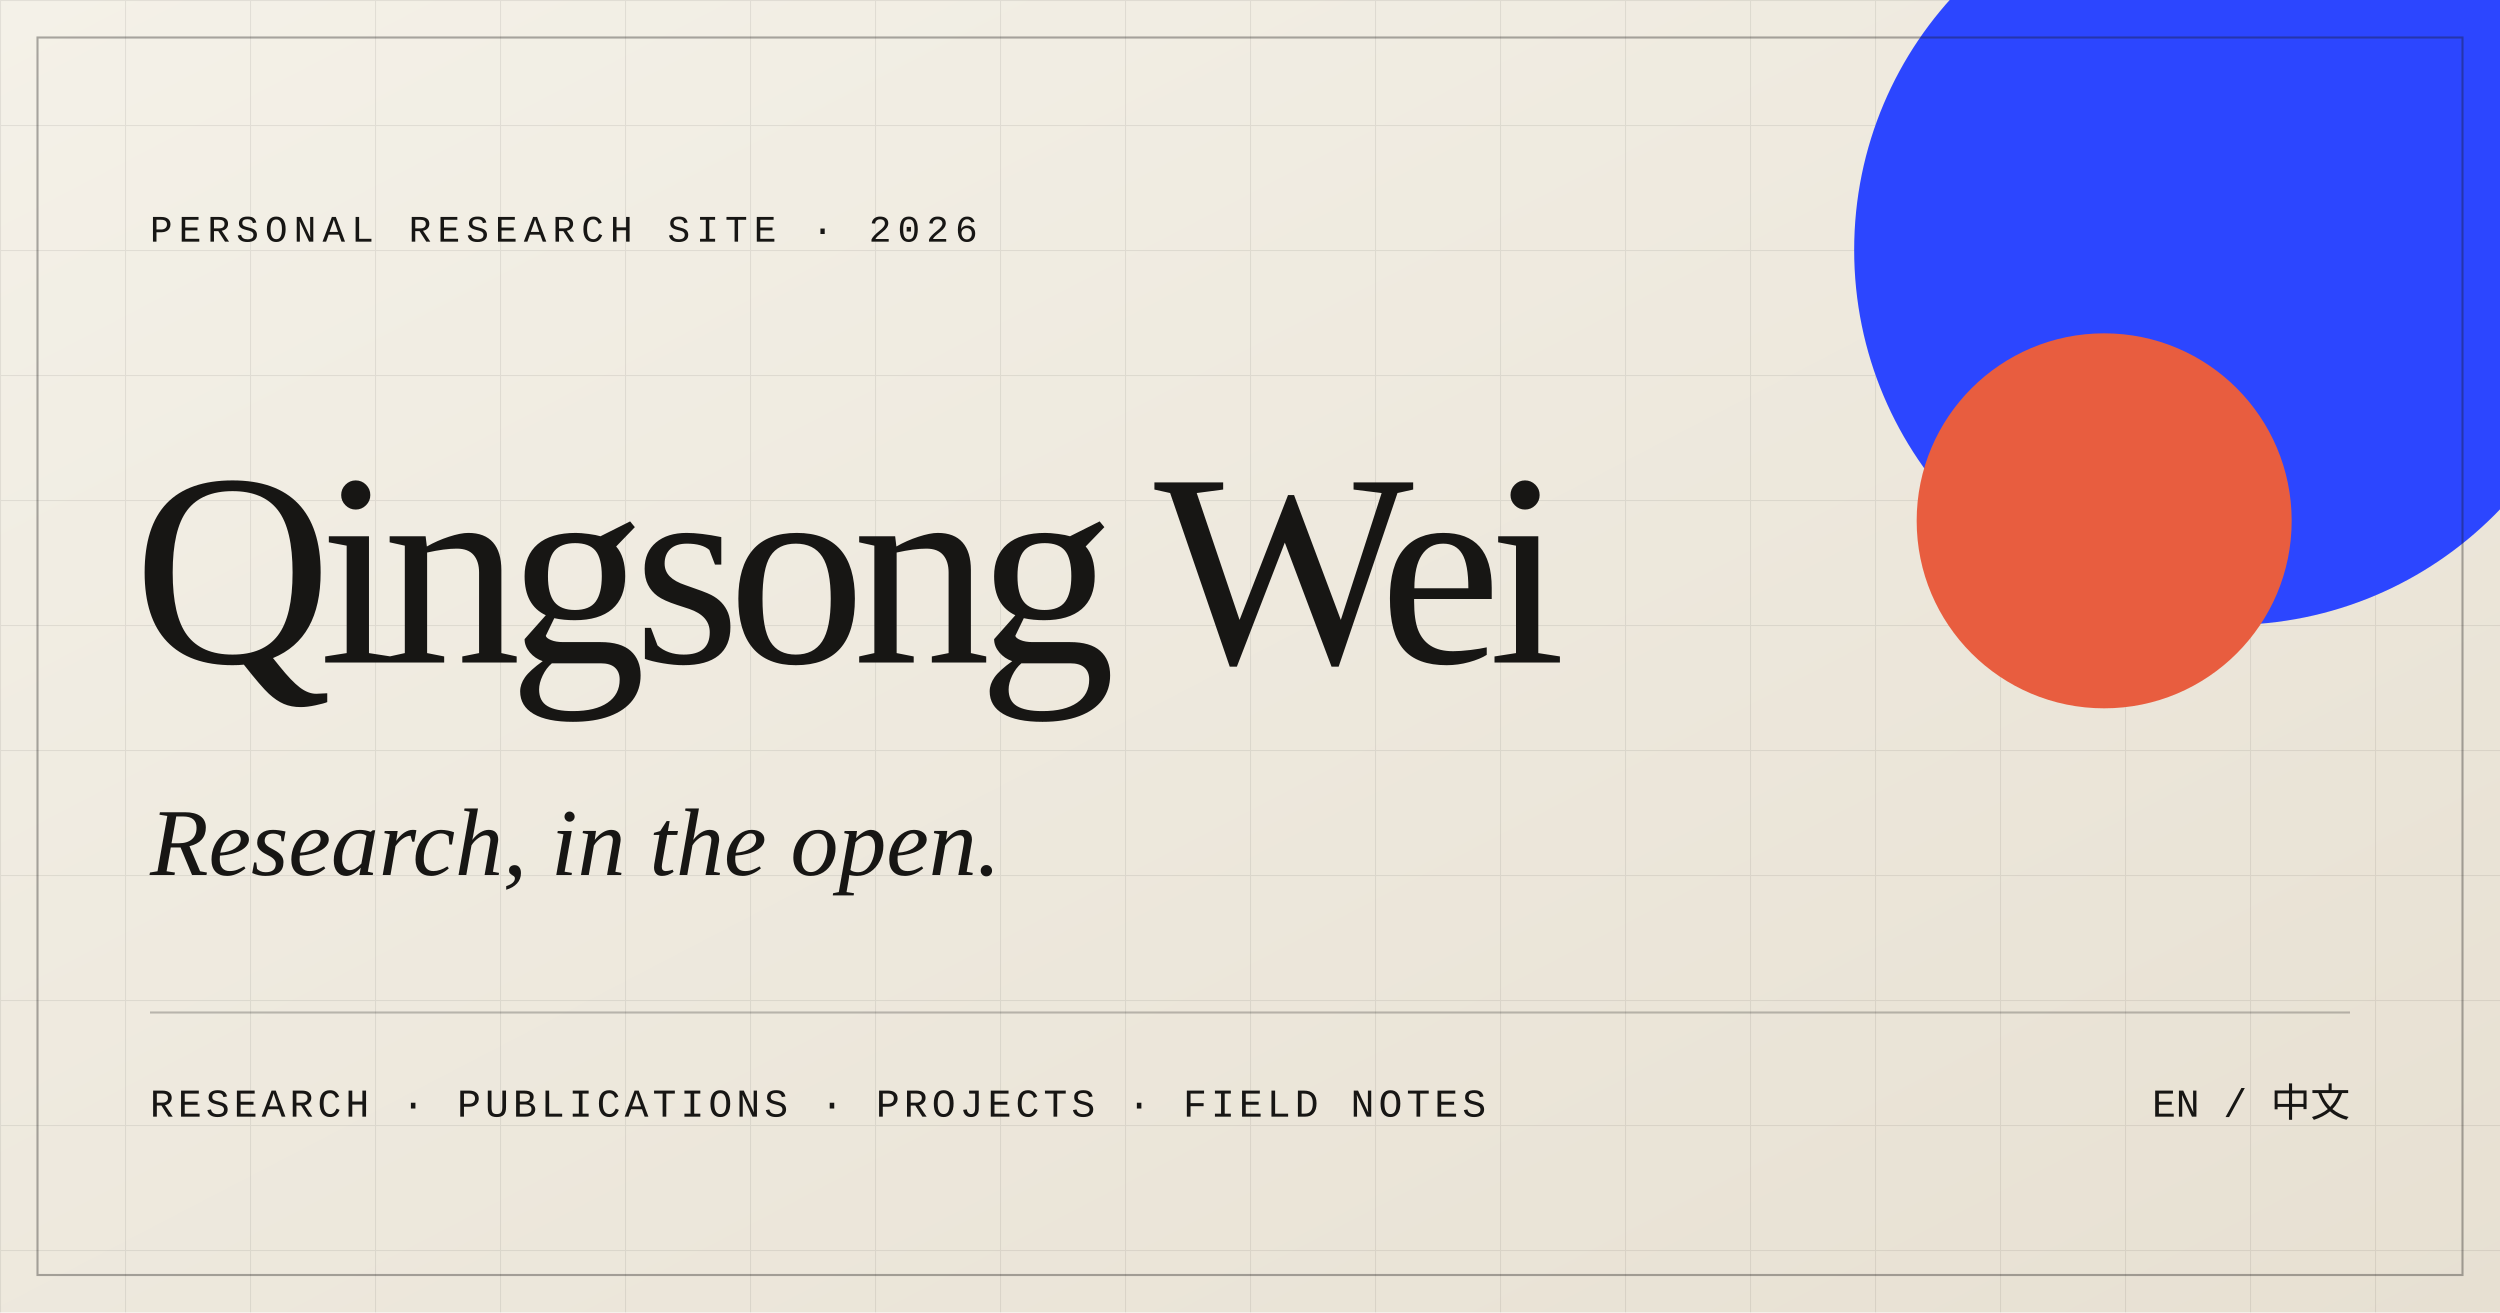
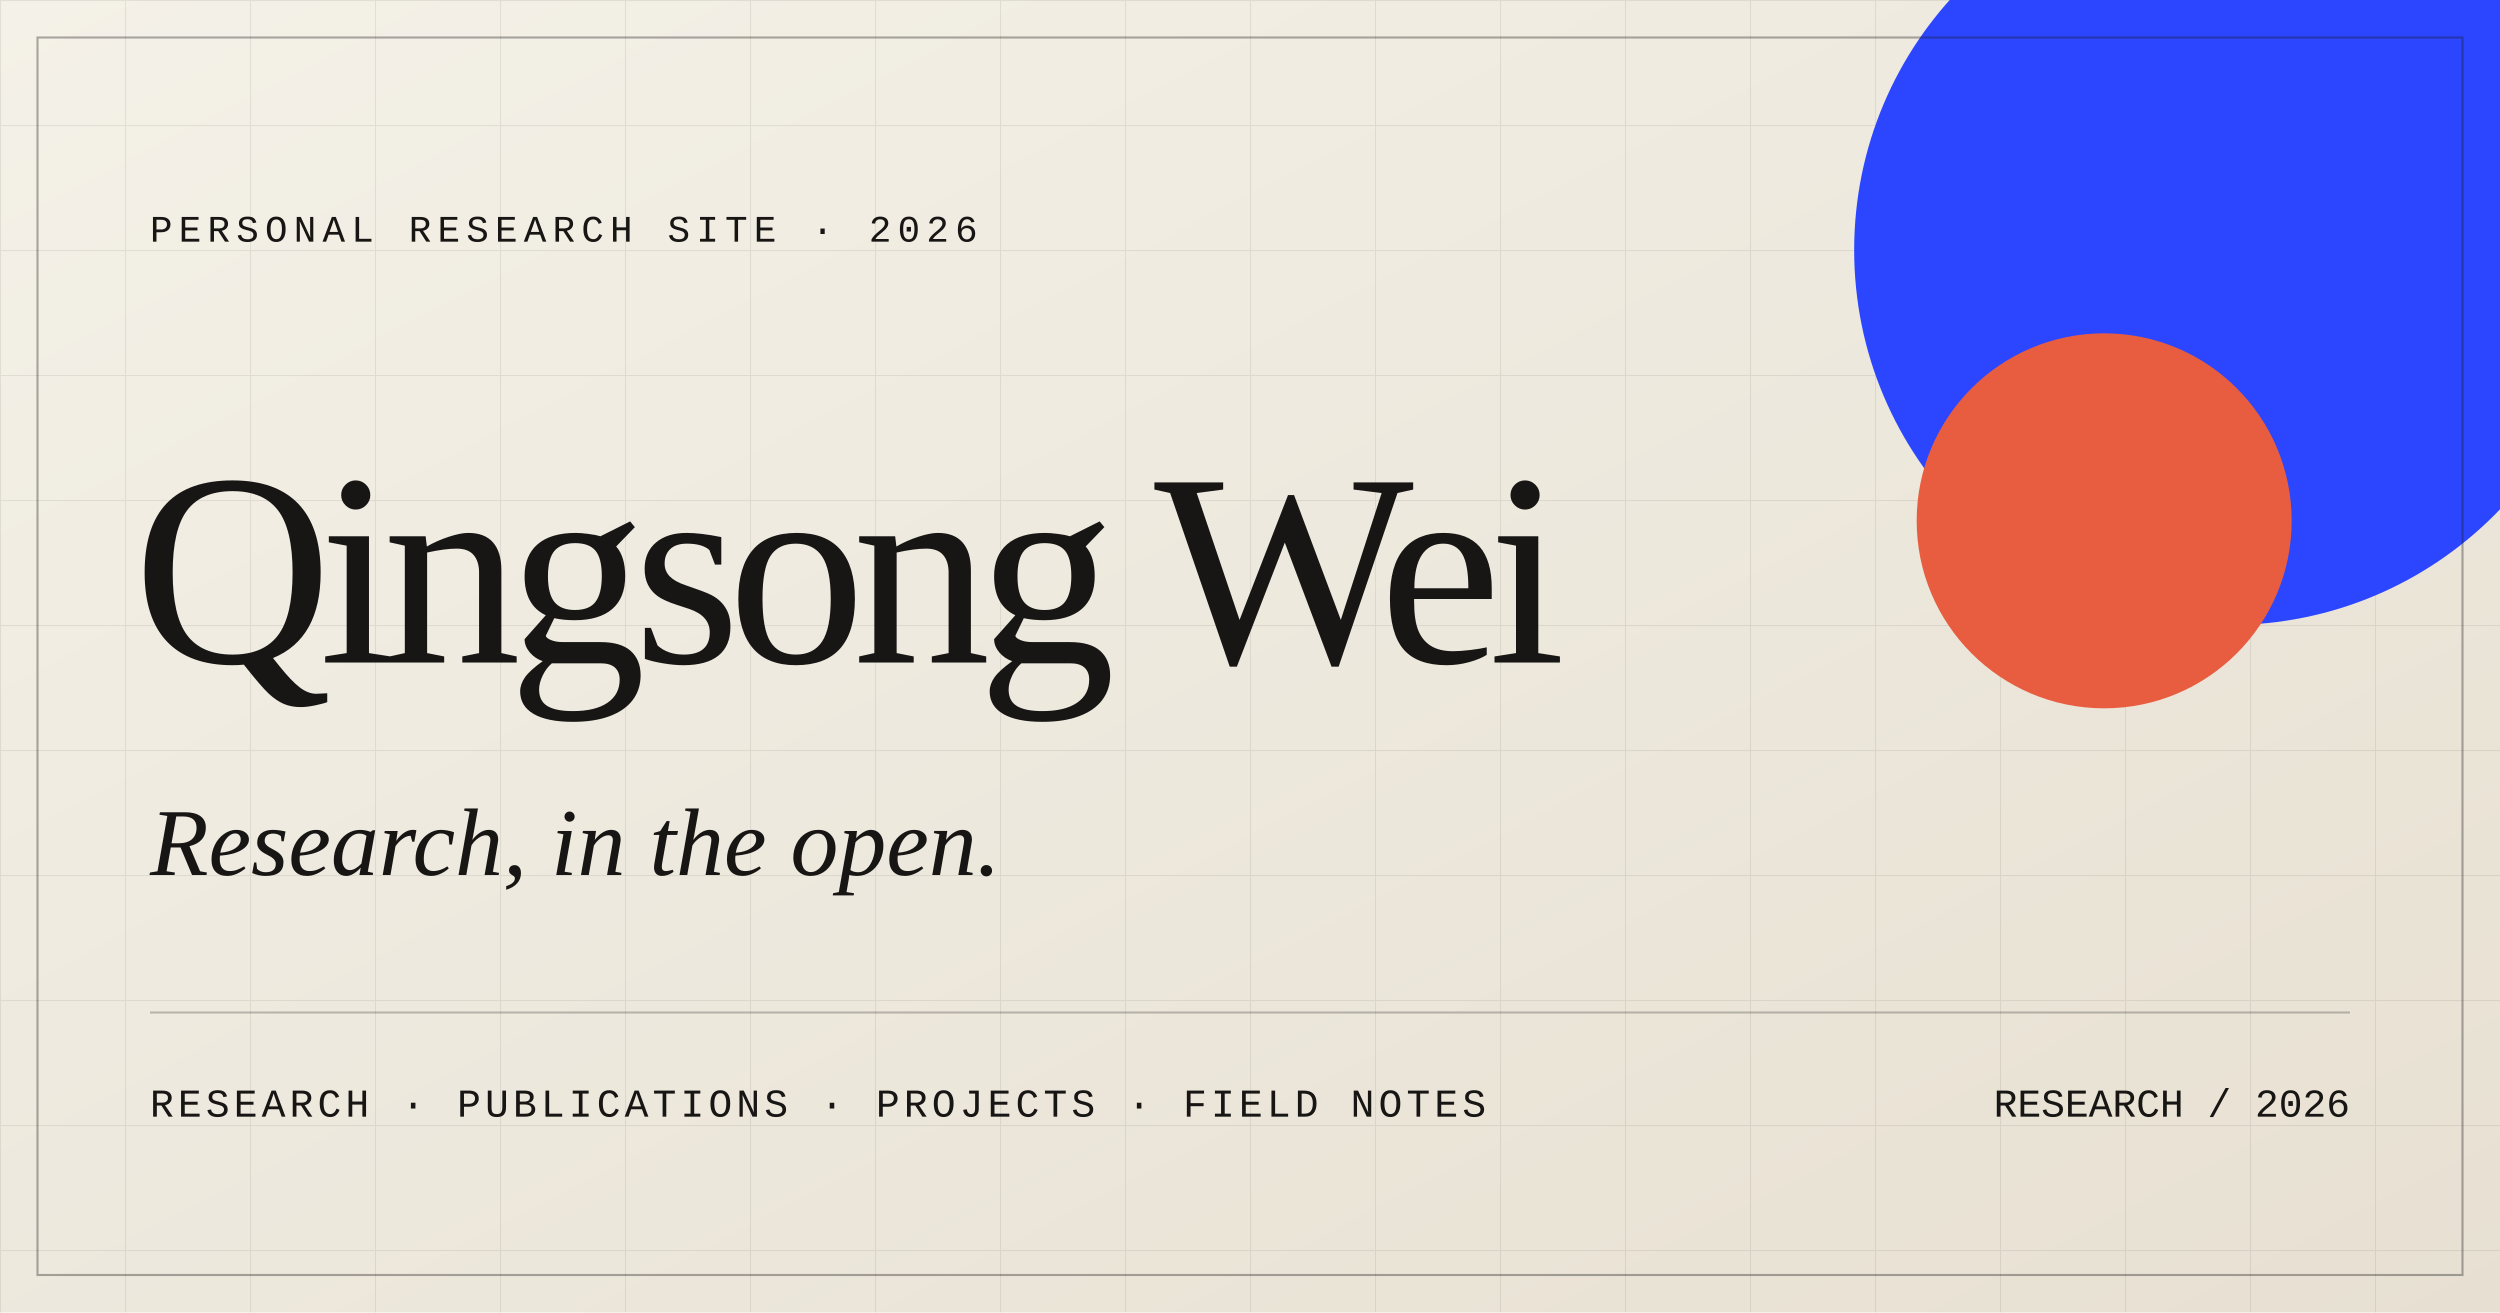
<svg xmlns="http://www.w3.org/2000/svg" viewBox="0 0 1200 630">
  <defs>
    <linearGradient id="paper" x1="0" y1="0" x2="1" y2="1">
      <stop offset="0" stop-color="#f4f1e8" />
      <stop offset="1" stop-color="#e7e0d2" />
    </linearGradient>
    <pattern id="grid" width="60" height="60" patternUnits="userSpaceOnUse">
      <path d="M60 0H0V60" fill="none" stroke="#171614" stroke-opacity="0.08" />
    </pattern>
  </defs>
  <rect width="1200" height="630" fill="url(#paper)" />
  <rect width="1200" height="630" fill="url(#grid)" />
  <circle cx="1070" cy="120" r="180" fill="#2c46ff" />
  <circle cx="1010" cy="250" r="90" fill="#e85d3f" />
  <text x="72" y="116" fill="#171614" font-family="'Courier New', monospace" font-size="18" letter-spacing="3">PERSONAL RESEARCH SITE · 2026</text>
  <text x="64" y="318" fill="#171614" font-family="Georgia, 'Times New Roman', serif" font-size="132" letter-spacing="-6">Qingsong Wei</text>
  <text x="72" y="420" fill="#171614" font-family="Georgia, 'Times New Roman', serif" font-size="46" font-style="italic">Research, in the open.</text>
  <line x1="72" y1="486" x2="1128" y2="486" stroke="#171614" stroke-opacity="0.25" />
  <text x="72" y="536" fill="#171614" font-family="'Courier New', monospace" font-size="19" letter-spacing="2">RESEARCH · PUBLICATIONS · PROJECTS · FIELD NOTES</text>
-   <text x="1128" y="536" fill="#171614" font-family="'Courier New', monospace" font-size="19" text-anchor="end">EN / 中文</text>
+   <text x="1128" y="536" fill="#171614" font-family="'Courier New', monospace" font-size="19" text-anchor="end">RESEARCH / 2026</text>
  <rect x="18" y="18" width="1164" height="594" fill="none" stroke="#171614" stroke-opacity="0.35" />
</svg>
